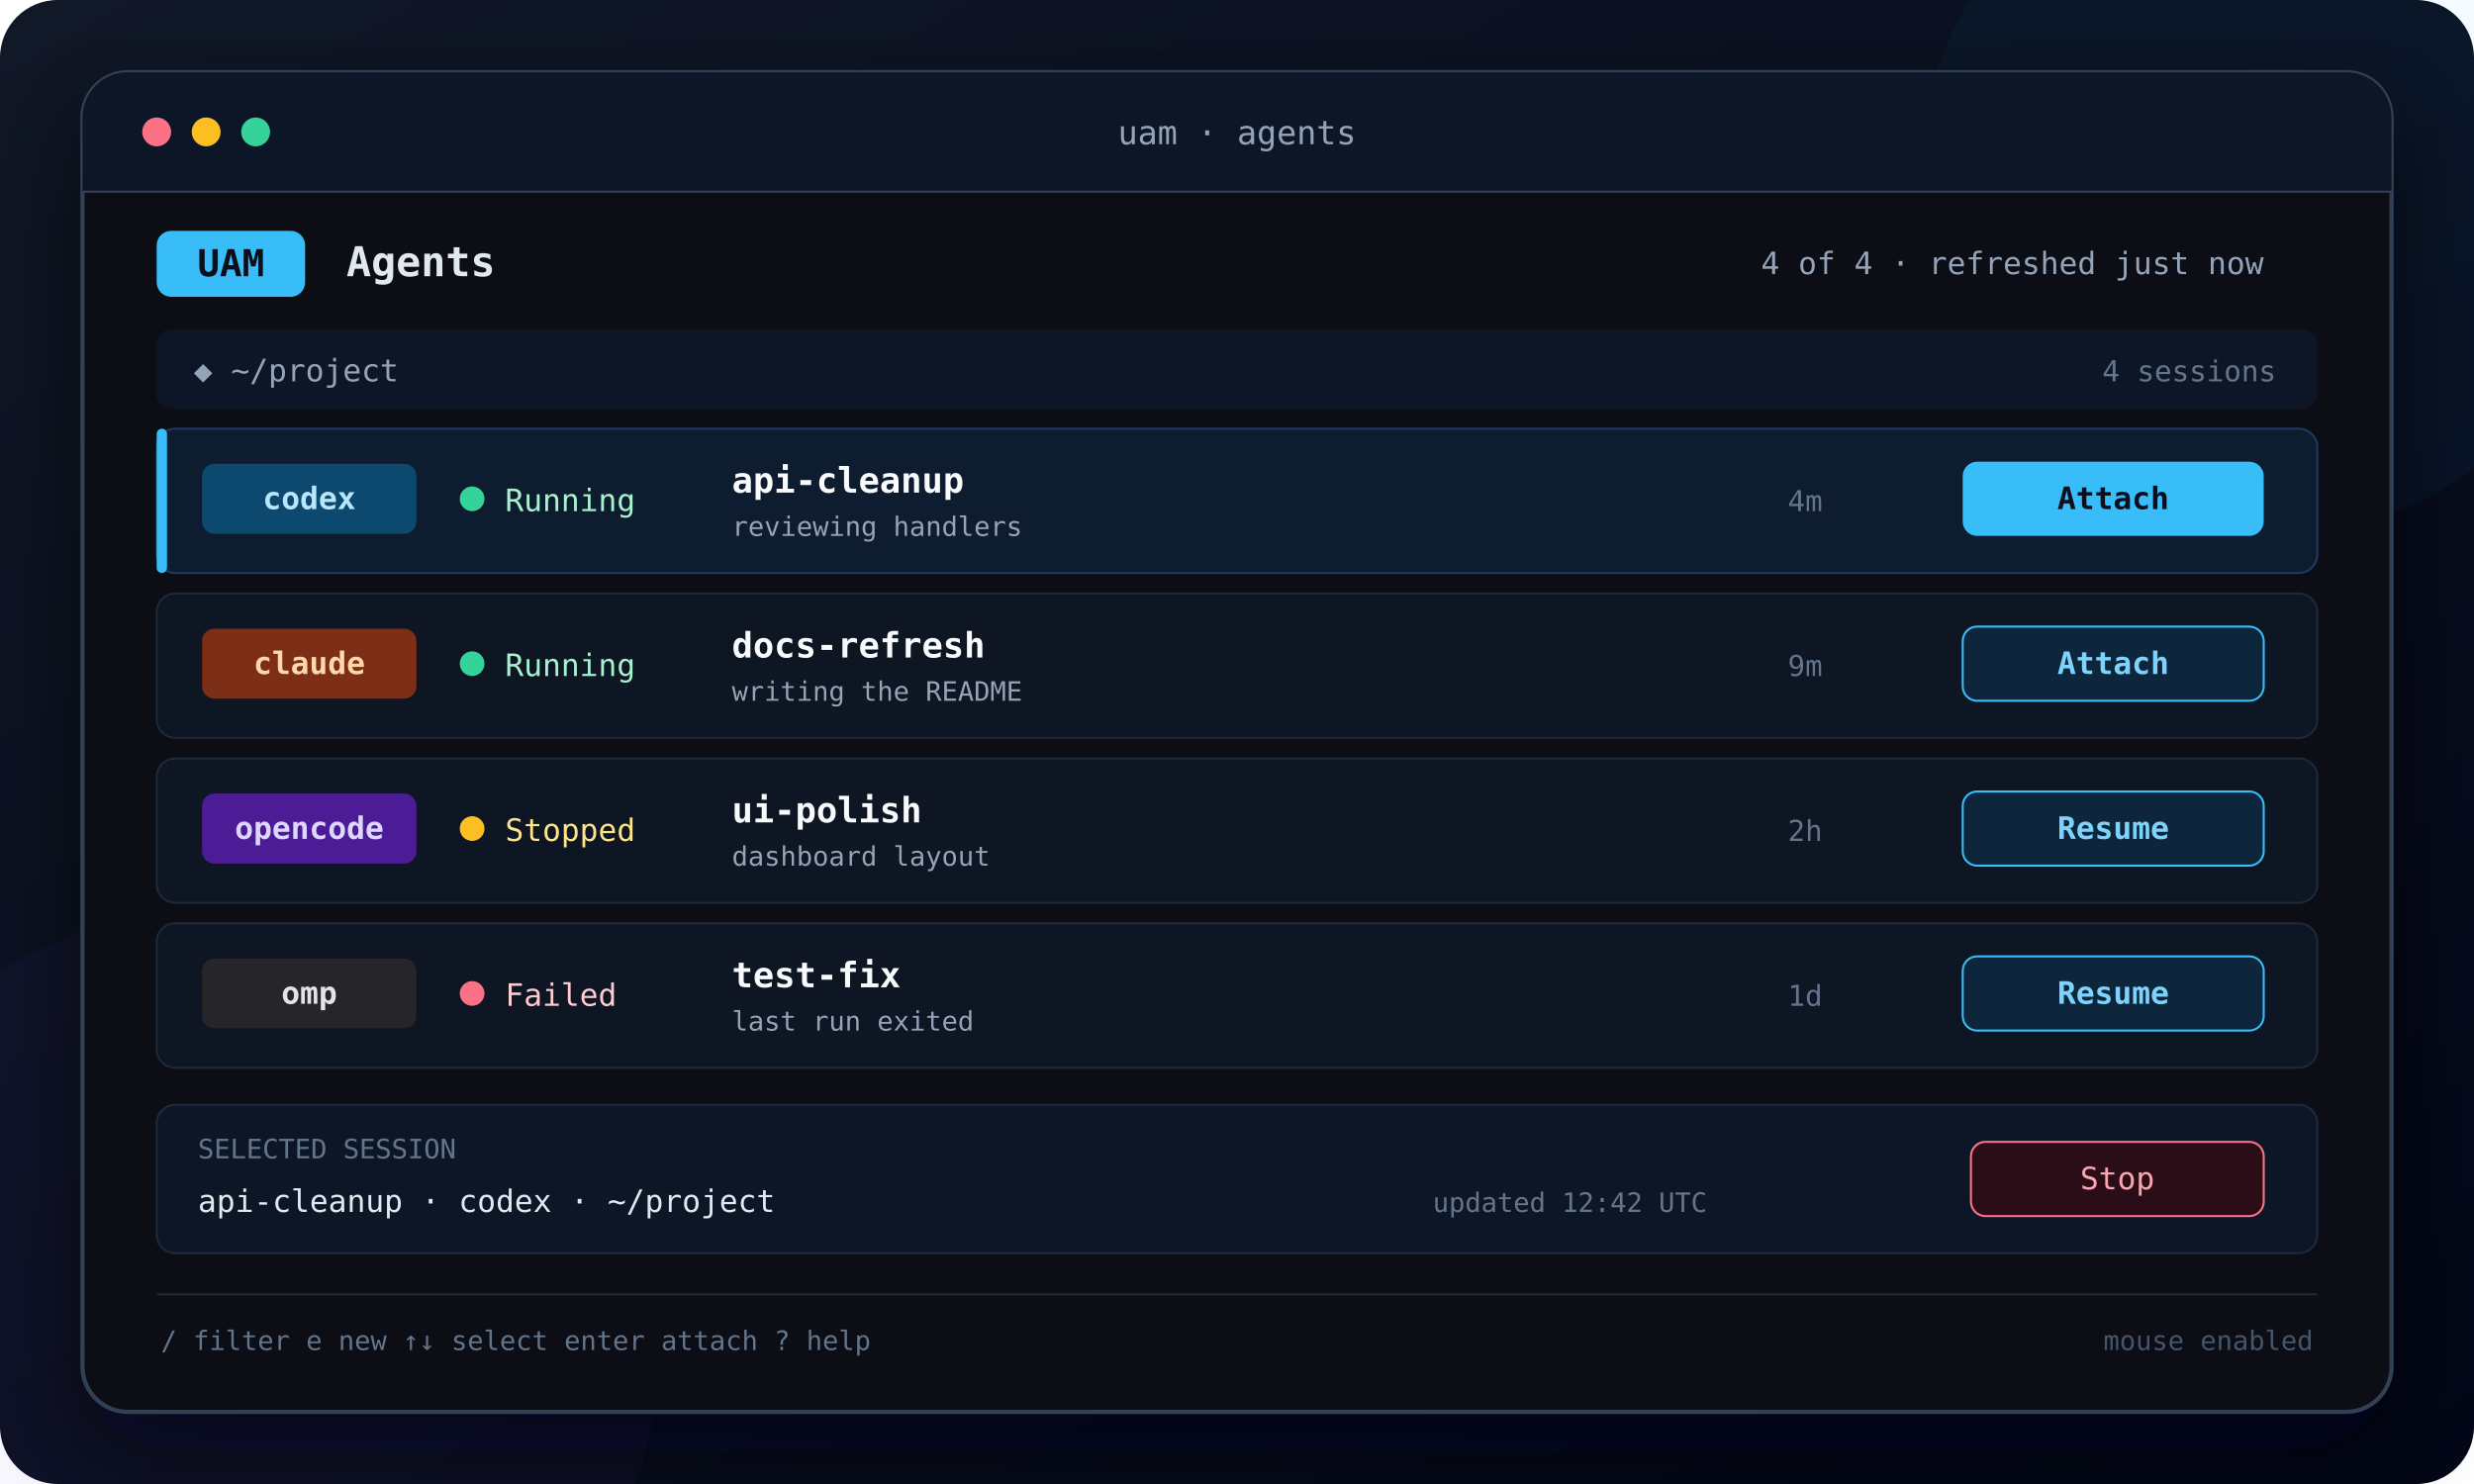
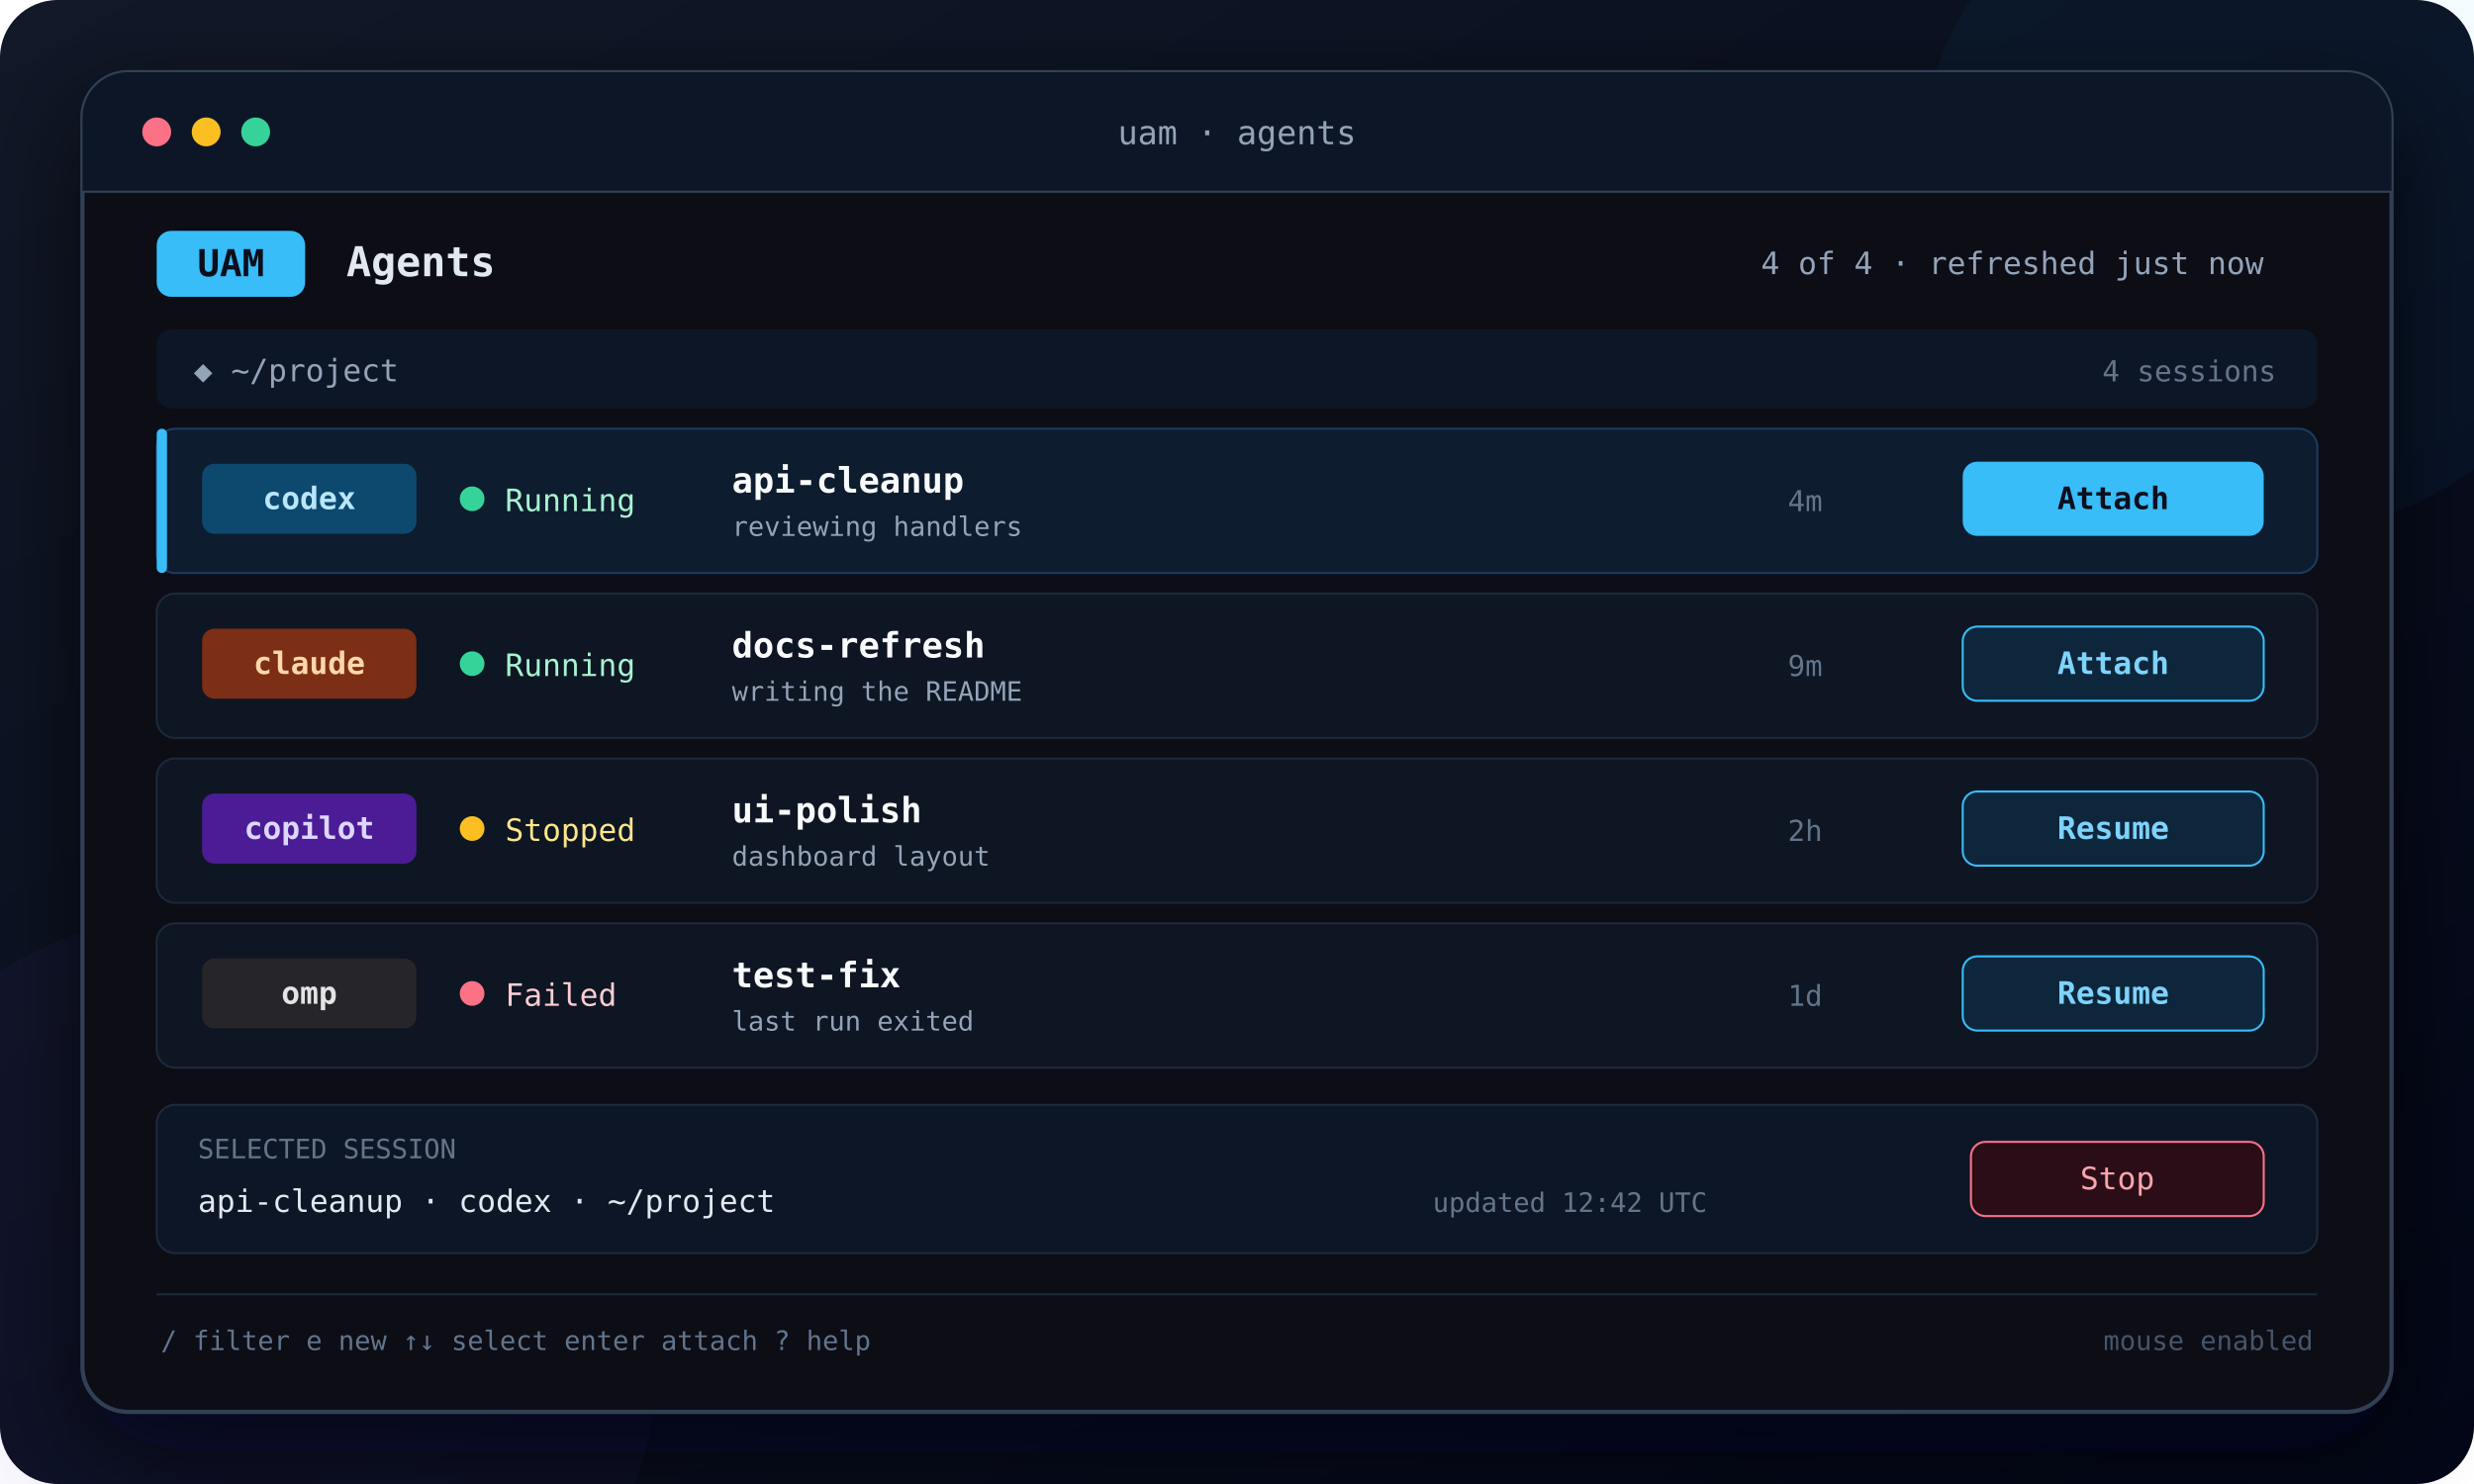
<svg xmlns="http://www.w3.org/2000/svg" width="1200" height="720" viewBox="0 0 1200 720" role="img" aria-labelledby="title desc">
  <defs>
    <linearGradient id="page" x1="0" y1="0" x2="1" y2="1">
      <stop offset="0" stop-color="#111827" />
      <stop offset="1" stop-color="#020617" />
    </linearGradient>
    <filter id="shadow" x="-20%" y="-20%" width="140%" height="140%">
      <feDropShadow dx="0" dy="18" stdDeviation="24" flood-color="#020617" flood-opacity="0.65" />
    </filter>
  </defs>
  <rect width="1200" height="720" rx="28" fill="url(#page)" />
  <circle cx="1100" cy="90" r="170" fill="#0ea5e9" opacity="0.05" />
  <circle cx="110" cy="650" r="210" fill="#8b5cf6" opacity="0.04" />
  <g filter="url(#shadow)" font-family="ui-monospace, SFMono-Regular, Menlo, Monaco, Consolas, monospace">
    <rect x="40" y="35" width="1120" height="650" rx="22" fill="#080d18" stroke="#334155" stroke-width="2" />
    <path d="M62 35h1076a22 22 0 0 1 22 22v36H40V57a22 22 0 0 1 22-22Z" fill="#111827" />
    <line x1="40" y1="93" x2="1160" y2="93" stroke="#334155" />
    <circle cx="76" cy="64" r="7" fill="#fb7185" />
    <circle cx="100" cy="64" r="7" fill="#fbbf24" />
    <circle cx="124" cy="64" r="7" fill="#34d399" />
    <text x="600" y="70" text-anchor="middle" fill="#94a3b8" font-size="16">uam · agents</text>
    <rect x="76" y="112" width="72" height="32" rx="7" fill="#38bdf8" />
    <text x="112" y="134" text-anchor="middle" fill="#07111f" font-size="18" font-weight="700">UAM</text>
    <text x="168" y="134" fill="#e2e8f0" font-size="20" font-weight="700">Agents</text>
    <text x="1098" y="133" text-anchor="end" fill="#94a3b8" font-size="15">4 of 4 · refreshed just now</text>
    <rect x="76" y="160" width="1048" height="38" rx="7" fill="#111827" />
    <text x="94" y="185" fill="#94a3b8" font-size="15">◆  ~/project</text>
    <text x="1104" y="185" text-anchor="end" fill="#64748b" font-size="14">4 sessions</text>
    <rect x="76" y="208" width="1048" height="70" rx="9" fill="#101a2d" stroke="#1e3a5f" />
    <rect x="76" y="208" width="5" height="70" rx="2.5" fill="#38bdf8" />
    <rect x="98" y="225" width="104" height="34" rx="6" fill="#0c4a6e" />
    <text x="150" y="247" text-anchor="middle" fill="#bae6fd" font-size="15" font-weight="700">codex</text>
    <circle cx="229" cy="242" r="6" fill="#34d399" />
    <text x="245" y="248" fill="#a7f3d0" font-size="15">Running</text>
    <text x="355" y="239" fill="#f8fafc" font-size="17" font-weight="700">api-cleanup</text>
    <text x="355" y="260" fill="#94a3b8" font-size="13">reviewing handlers</text>
    <text x="884" y="248" text-anchor="end" fill="#64748b" font-size="14">4m</text>
    <rect x="952" y="224" width="146" height="36" rx="7" fill="#38bdf8" />
    <text x="1025" y="247" text-anchor="middle" fill="#07111f" font-size="15" font-weight="700">Attach</text>
    <rect x="76" y="288" width="1048" height="70" rx="9" fill="#0b1220" stroke="#1e293b" />
    <rect x="98" y="305" width="104" height="34" rx="6" fill="#7c2d12" />
    <text x="150" y="327" text-anchor="middle" fill="#fed7aa" font-size="15" font-weight="700">claude</text>
    <circle cx="229" cy="322" r="6" fill="#34d399" />
    <text x="245" y="328" fill="#a7f3d0" font-size="15">Running</text>
    <text x="355" y="319" fill="#f8fafc" font-size="17" font-weight="700">docs-refresh</text>
    <text x="355" y="340" fill="#94a3b8" font-size="13">writing the README</text>
    <text x="884" y="328" text-anchor="end" fill="#64748b" font-size="14">9m</text>
    <rect x="952" y="304" width="146" height="36" rx="7" fill="#0f253a" stroke="#38bdf8" />
    <text x="1025" y="327" text-anchor="middle" fill="#7dd3fc" font-size="15" font-weight="700">Attach</text>
    <rect x="76" y="368" width="1048" height="70" rx="9" fill="#0b1220" stroke="#1e293b" />
    <rect x="98" y="385" width="104" height="34" rx="6" fill="#4c1d95" />
-     <text x="150" y="407" text-anchor="middle" fill="#ddd6fe" font-size="15" font-weight="700">opencode</text>
+     <text x="150" y="407" text-anchor="middle" fill="#ddd6fe" font-size="15" font-weight="700">copilot</text>
    <circle cx="229" cy="402" r="6" fill="#fbbf24" />
    <text x="245" y="408" fill="#fde68a" font-size="15">Stopped</text>
    <text x="355" y="399" fill="#f8fafc" font-size="17" font-weight="700">ui-polish</text>
    <text x="355" y="420" fill="#94a3b8" font-size="13">dashboard layout</text>
    <text x="884" y="408" text-anchor="end" fill="#64748b" font-size="14">2h</text>
    <rect x="952" y="384" width="146" height="36" rx="7" fill="#0f253a" stroke="#38bdf8" />
    <text x="1025" y="407" text-anchor="middle" fill="#7dd3fc" font-size="15" font-weight="700">Resume</text>
    <rect x="76" y="448" width="1048" height="70" rx="9" fill="#0b1220" stroke="#1e293b" />
    <rect x="98" y="465" width="104" height="34" rx="6" fill="#27272a" />
    <text x="150" y="487" text-anchor="middle" fill="#e4e4e7" font-size="15" font-weight="700">omp</text>
    <circle cx="229" cy="482" r="6" fill="#fb7185" />
    <text x="245" y="488" fill="#fecdd3" font-size="15">Failed</text>
    <text x="355" y="479" fill="#f8fafc" font-size="17" font-weight="700">test-fix</text>
    <text x="355" y="500" fill="#94a3b8" font-size="13">last run exited</text>
    <text x="884" y="488" text-anchor="end" fill="#64748b" font-size="14">1d</text>
    <rect x="952" y="464" width="146" height="36" rx="7" fill="#0f253a" stroke="#38bdf8" />
    <text x="1025" y="487" text-anchor="middle" fill="#7dd3fc" font-size="15" font-weight="700">Resume</text>
    <rect x="76" y="536" width="1048" height="72" rx="9" fill="#111827" stroke="#1e293b" />
    <text x="96" y="562" fill="#64748b" font-size="13">SELECTED SESSION</text>
    <text x="96" y="588" fill="#e2e8f0" font-size="15">api-cleanup · codex · ~/project</text>
    <text x="828" y="588" text-anchor="end" fill="#64748b" font-size="13">updated 12:42 UTC</text>
    <rect x="956" y="554" width="142" height="36" rx="7" fill="#2a1118" stroke="#fb7185" />
    <text x="1027" y="577" text-anchor="middle" fill="#fda4af" font-size="15">Stop</text>
    <line x1="76" y1="628" x2="1124" y2="628" stroke="#1e293b" />
    <text x="78" y="655" fill="#64748b" font-size="13">/ filter   e new   ↑↓ select   enter attach   ? help</text>
    <text x="1122" y="655" text-anchor="end" fill="#475569" font-size="13">mouse enabled</text>
  </g>
</svg>
